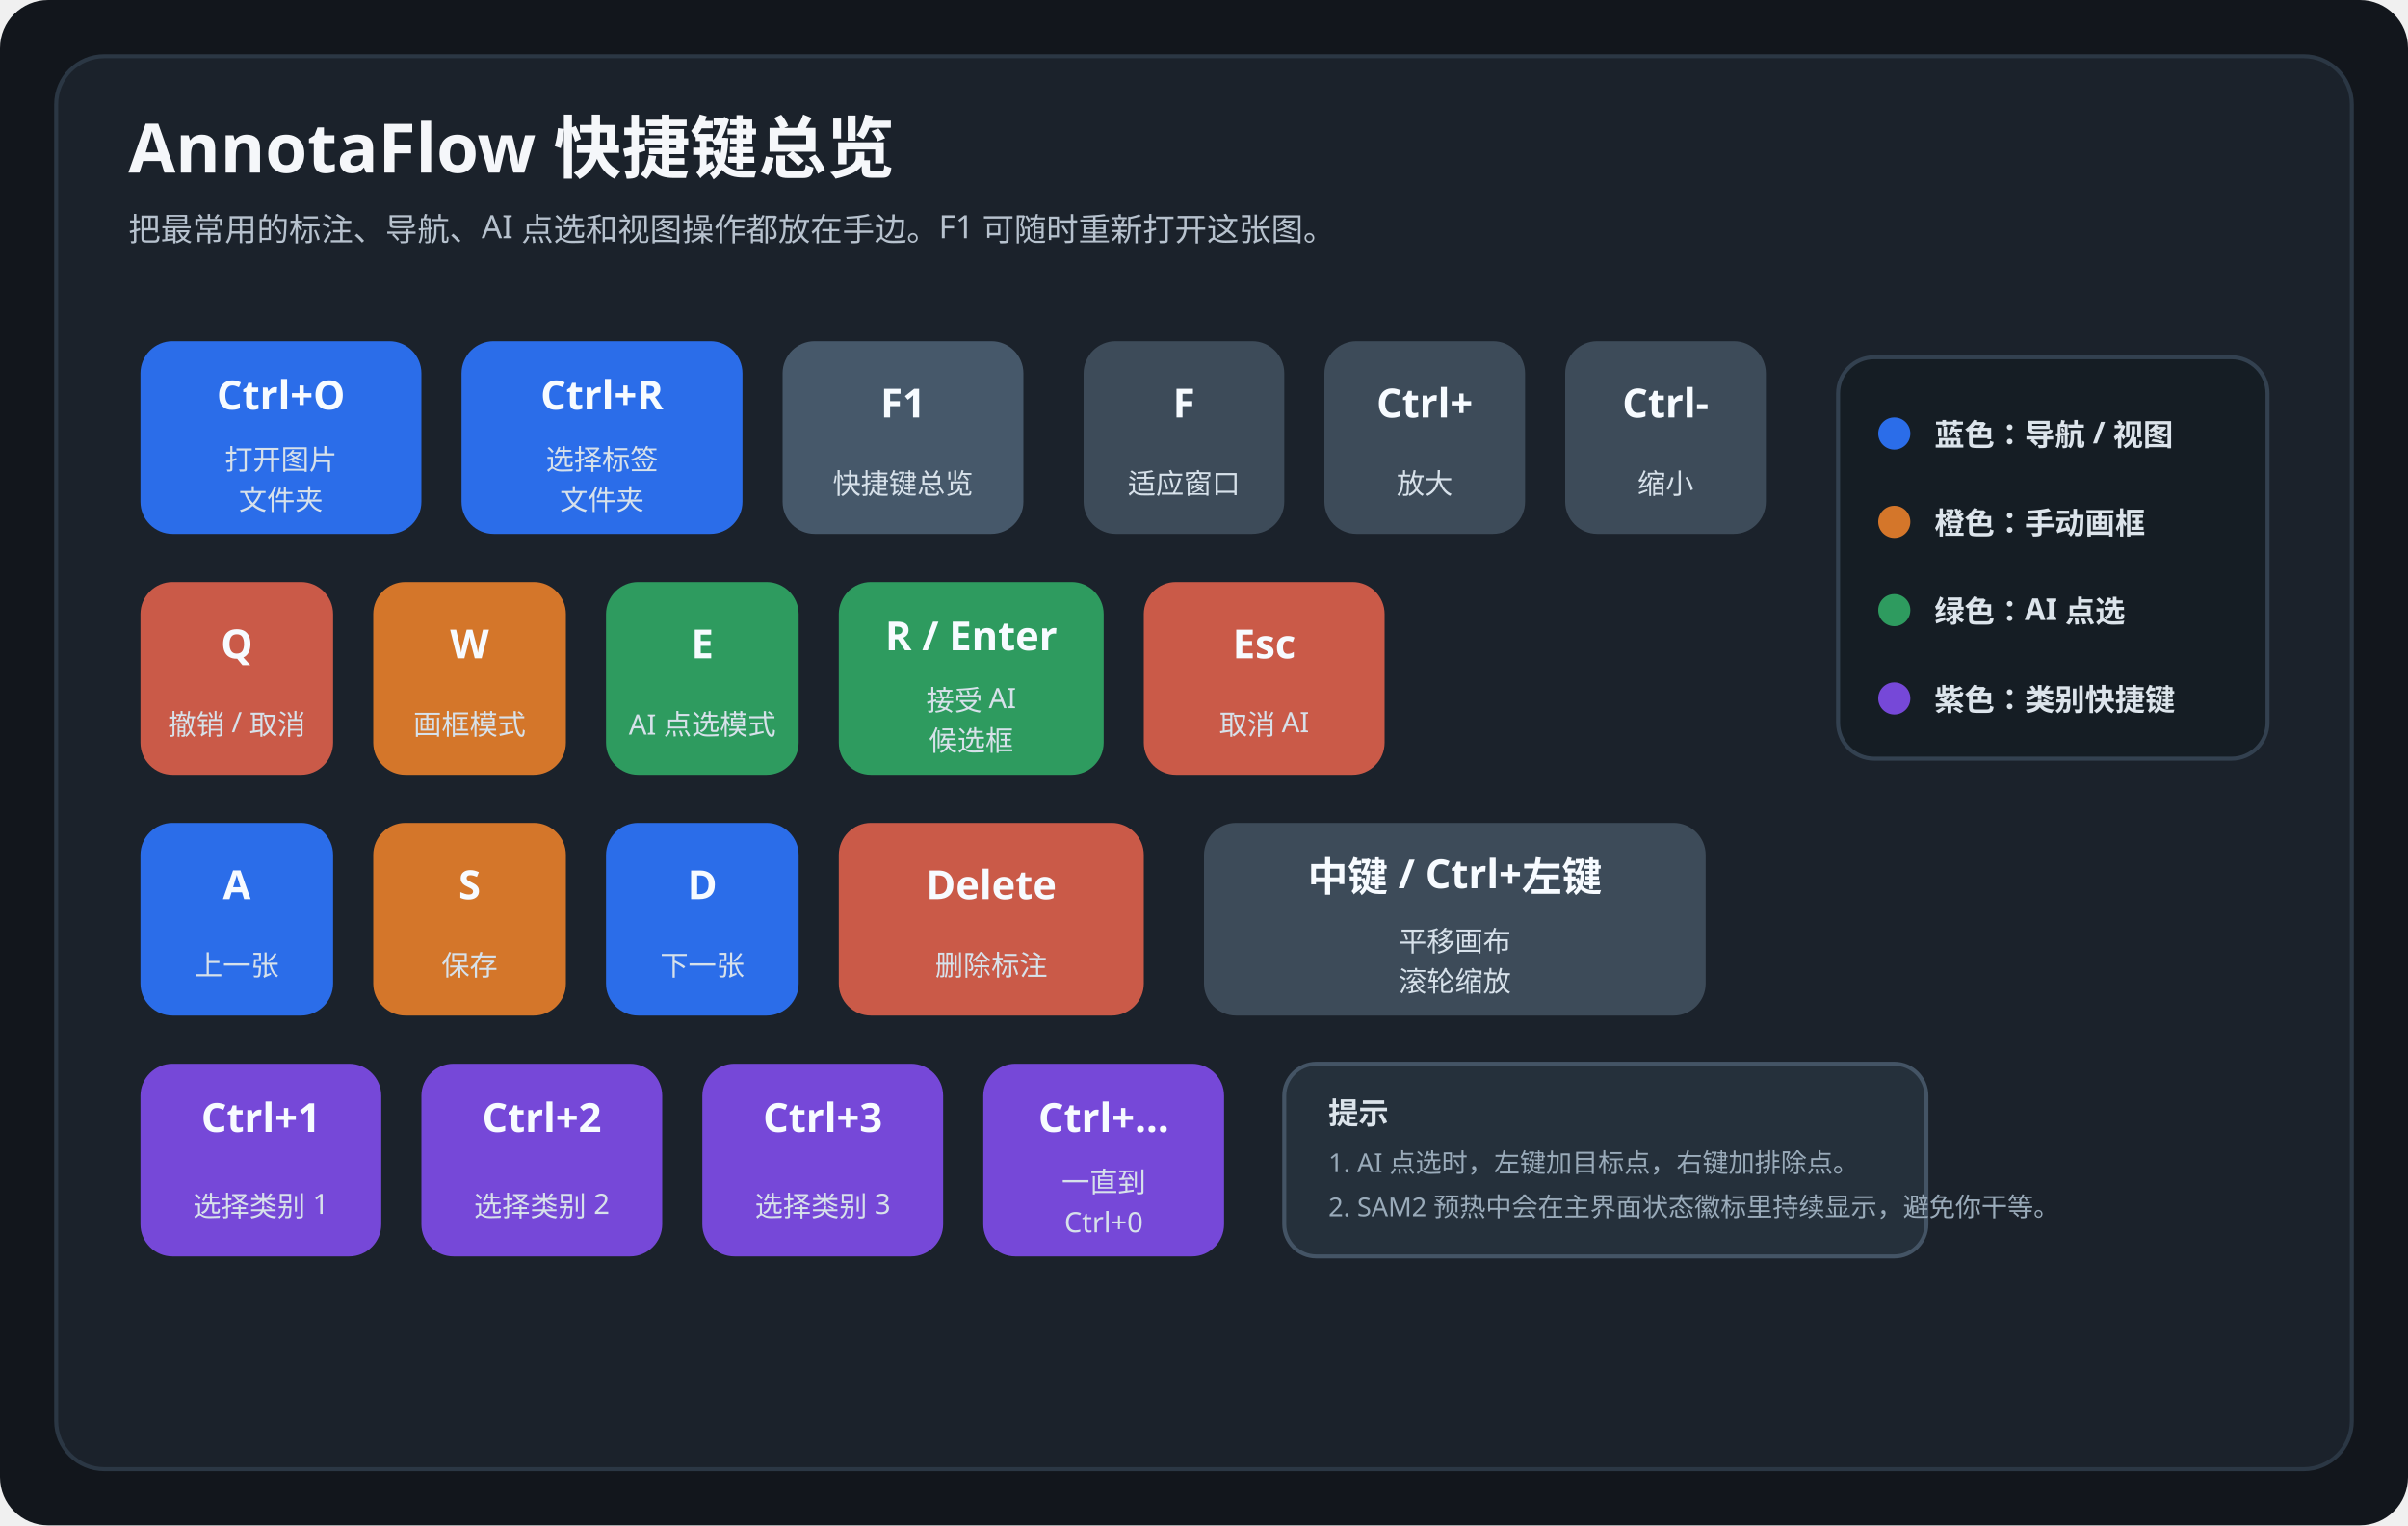
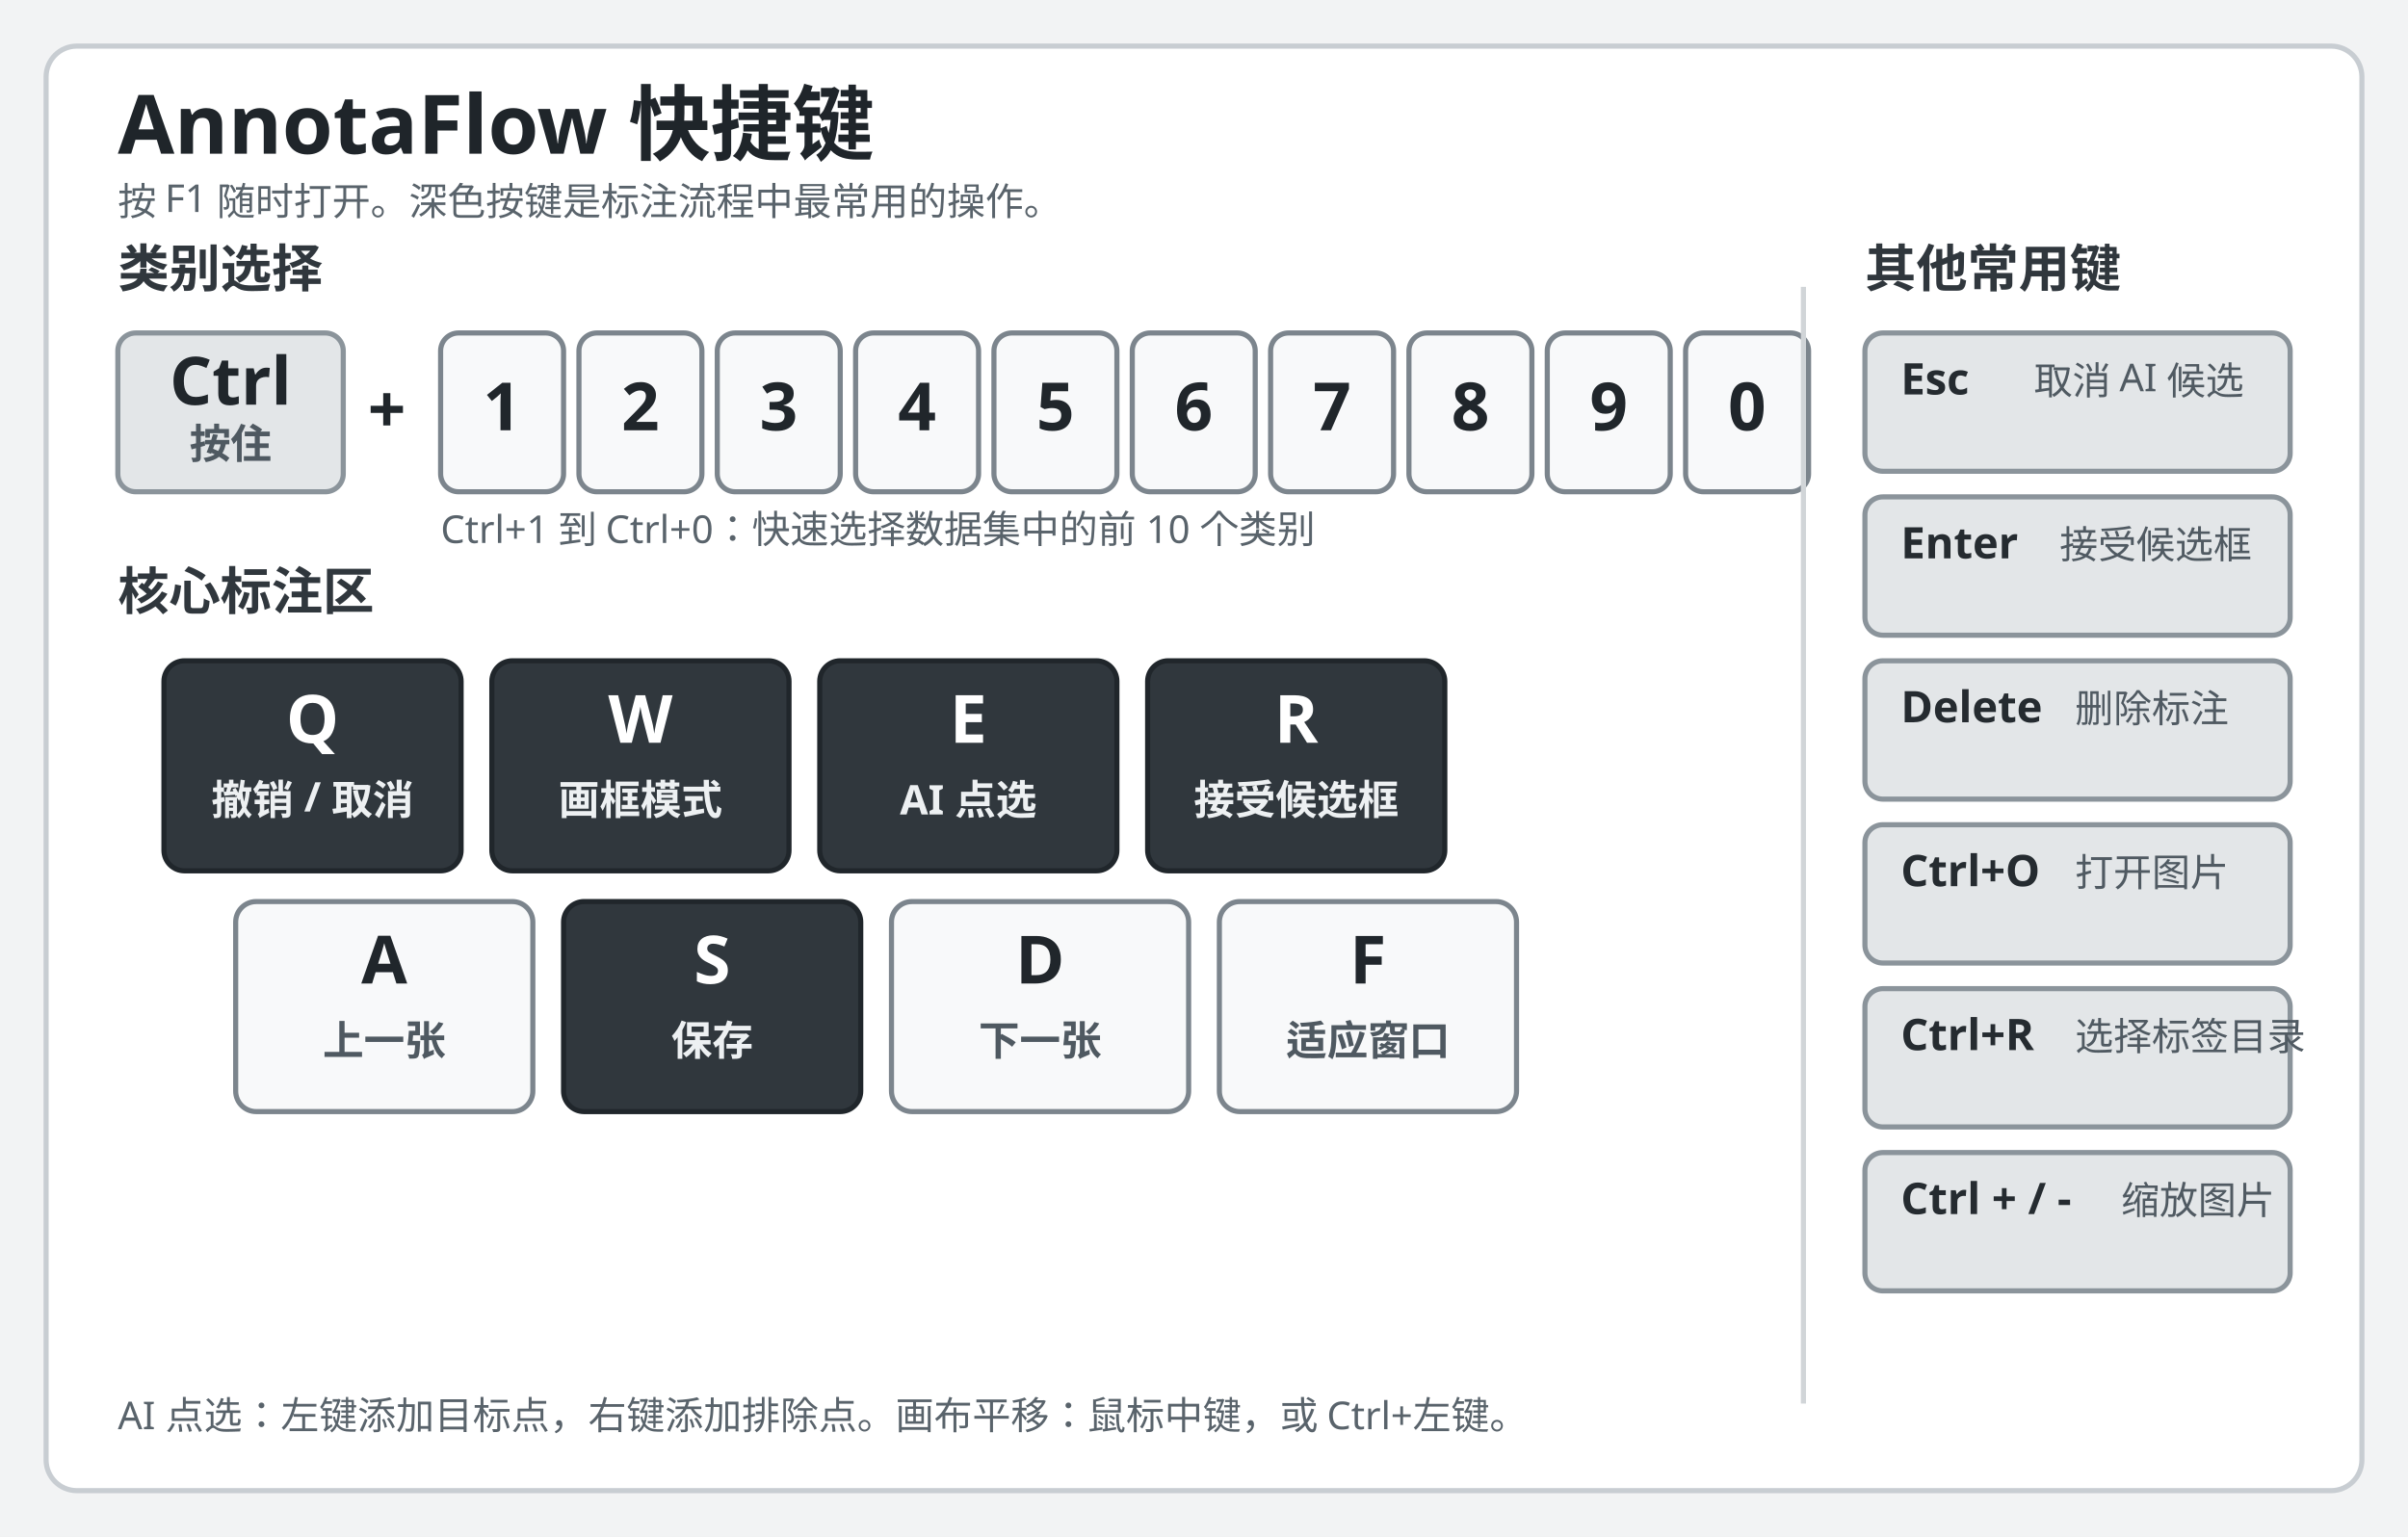
- <svg xmlns="http://www.w3.org/2000/svg" width="1200" height="760" viewBox="0 0 1200 760">
+ <svg xmlns="http://www.w3.org/2000/svg" width="940" height="600" viewBox="0 0 940 600">
  <defs>
    <style>
-       .bg { fill: #12161c; }
-       .panel { fill: #1b222b; stroke: #2b3744; stroke-width: 2; }
-       .title { fill: #f5f7fa; font: 700 34px 'Microsoft YaHei', 'PingFang SC', sans-serif; }
-       .subtitle { fill: #b7c2ce; font: 500 16px 'Microsoft YaHei', 'PingFang SC', sans-serif; }
-       .legend { fill: #dce4eb; font: 600 15px 'Microsoft YaHei', 'PingFang SC', sans-serif; }
-       .keyText { fill: #f7fbff; font: 700 20px 'Microsoft YaHei', 'PingFang SC', sans-serif; text-anchor: middle; }
-       .desc { fill: #d7e1ea; font: 500 14px 'Microsoft YaHei', 'PingFang SC', sans-serif; text-anchor: middle; }
-       .hint { fill: #9aabba; font: 500 13px 'Microsoft YaHei', 'PingFang SC', sans-serif; }
+       .bg { fill: #f2f3f4; }
+       .board { fill: #ffffff; stroke: #c8cdd2; stroke-width: 2; }
+       .key { fill: #f8f9fa; stroke: #7c858d; stroke-width: 2; }
+       .key-strong { fill: #30373d; stroke: #20262b; stroke-width: 2; }
+       .key-soft { fill: #e3e6e8; stroke: #8b949b; stroke-width: 2; }
+       .title { fill: #1f252a; font-family: 'Microsoft YaHei'; font-size: 32px; font-weight: 700; }
+       .section { fill: #30373d; font-family: 'Microsoft YaHei'; font-size: 20px; font-weight: 700; }
+       .key-name { fill: #20262b; font-family: 'Microsoft YaHei'; font-size: 26px; font-weight: 700; text-anchor: middle; }
+       .key-name-light { fill: #ffffff; font-family: 'Microsoft YaHei'; font-size: 26px; font-weight: 700; text-anchor: middle; }
+       .desc { fill: #4f5961; font-family: 'Microsoft YaHei'; font-size: 16px; font-weight: 600; text-anchor: middle; }
+       .desc-light { fill: #edf0f2; font-family: 'Microsoft YaHei'; font-size: 16px; font-weight: 600; text-anchor: middle; }
+       .small { fill: #59636b; font-family: 'Microsoft YaHei'; font-size: 15px; font-weight: 500; }
+       .side-key { fill: #252b30; font-family: 'Microsoft YaHei'; font-size: 17px; font-weight: 700; }
+       .side-desc { fill: #505a62; font-family: 'Microsoft YaHei'; font-size: 15px; font-weight: 500; }
    </style>
  </defs>
-   <rect class="bg" x="0" y="0" width="1200" height="760" rx="24" />
-   <rect class="panel" x="28" y="28" width="1144" height="704" rx="24" />
-   <text class="title" x="64" y="86">AnnotaFlow 快捷键总览</text>
-   <text class="subtitle" x="64" y="120">把最常用的标注、导航、AI 点选和视图操作都放在手边。F1 可随时重新打开这张图。</text>
-   <g transform="translate(70 170)">
-     <g transform="translate(0 0)">
-       <rect x="0" y="0" width="140" height="96" rx="16" fill="#2b6de9" />
-       <text class="keyText" x="70" y="34">Ctrl+O</text>
-       <text class="desc" x="70" y="64">打开图片</text>
-       <text class="desc" x="70" y="84">文件夹</text>
+   <rect class="bg" width="940" height="600" />
+   <rect class="board" x="18" y="18" width="904" height="564" rx="12" />
+   <text class="title" x="46" y="60">AnnotaFlow 快捷键</text>
+   <text class="small" x="46" y="84">按 F1 随时打开。深色按键是标注流程中最常用的操作。</text>
+   <g transform="translate(46 112)">
+     <text class="section" x="0" y="0">类别选择</text>
+     <g transform="translate(0 18)">
+       <rect class="key-soft" x="0" y="0" width="88" height="62" rx="7" />
+       <text class="key-name" x="44" y="28">Ctrl</text>
+       <text class="desc" x="44" y="49">按住</text>
    </g>
-     <g transform="translate(160 0)">
-       <rect x="0" y="0" width="140" height="96" rx="16" fill="#2b6de9" />
-       <text class="keyText" x="70" y="34">Ctrl+R</text>
-       <text class="desc" x="70" y="64">选择标签</text>
-       <text class="desc" x="70" y="84">文件夹</text>
+     <text class="key-name" x="105" y="57">+</text>
+     <g transform="translate(126 18)">
+       <rect class="key" x="0" y="0" width="48" height="62" rx="7" />
+       <text class="key-name" x="24" y="38">1</text>
    </g>
-     <g transform="translate(320 0)">
-       <rect x="0" y="0" width="120" height="96" rx="16" fill="#46586a" />
-       <text class="keyText" x="60" y="38">F1</text>
-       <text class="desc" x="60" y="76">快捷键总览</text>
+     <g transform="translate(180 18)">
+       <rect class="key" x="0" y="0" width="48" height="62" rx="7" />
+       <text class="key-name" x="24" y="38">2</text>
    </g>
-     <g transform="translate(470 0)">
-       <rect x="0" y="0" width="100" height="96" rx="16" fill="#3d4b59" />
-       <text class="keyText" x="50" y="38">F</text>
-       <text class="desc" x="50" y="76">适应窗口</text>
+     <g transform="translate(234 18)">
+       <rect class="key" x="0" y="0" width="48" height="62" rx="7" />
+       <text class="key-name" x="24" y="38">3</text>
    </g>
-     <g transform="translate(590 0)">
-       <rect x="0" y="0" width="100" height="96" rx="16" fill="#3d4b59" />
-       <text class="keyText" x="50" y="38">Ctrl+</text>
-       <text class="desc" x="50" y="76">放大</text>
+     <g transform="translate(288 18)">
+       <rect class="key" x="0" y="0" width="48" height="62" rx="7" />
+       <text class="key-name" x="24" y="38">4</text>
    </g>
-     <g transform="translate(710 0)">
-       <rect x="0" y="0" width="100" height="96" rx="16" fill="#3d4b59" />
-       <text class="keyText" x="50" y="38">Ctrl-</text>
-       <text class="desc" x="50" y="76">缩小</text>
+     <g transform="translate(342 18)">
+       <rect class="key" x="0" y="0" width="48" height="62" rx="7" />
+       <text class="key-name" x="24" y="38">5</text>
+     </g>
+     <g transform="translate(396 18)">
+       <rect class="key" x="0" y="0" width="48" height="62" rx="7" />
+       <text class="key-name" x="24" y="38">6</text>
+     </g>
+     <g transform="translate(450 18)">
+       <rect class="key" x="0" y="0" width="48" height="62" rx="7" />
+       <text class="key-name" x="24" y="38">7</text>
+     </g>
+     <g transform="translate(504 18)">
+       <rect class="key" x="0" y="0" width="48" height="62" rx="7" />
+       <text class="key-name" x="24" y="38">8</text>
+     </g>
+     <g transform="translate(558 18)">
+       <rect class="key" x="0" y="0" width="48" height="62" rx="7" />
+       <text class="key-name" x="24" y="38">9</text>
+     </g>
+     <g transform="translate(612 18)">
+       <rect class="key" x="0" y="0" width="48" height="62" rx="7" />
+       <text class="key-name" x="24" y="38">0</text>
+     </g>
+     <text class="small" x="126" y="100">Ctrl+1 到 Ctrl+0：快速选择数据集中的前 10 个类别</text>
+   </g>
+   <g transform="translate(46 238)">
+     <text class="section" x="0" y="0">核心标注区</text>
+     <g transform="translate(18 20)">
+       <rect class="key-strong" x="0" y="0" width="116" height="82" rx="8" />
+       <text class="key-name-light" x="58" y="32">Q</text>
+       <text class="desc-light" x="58" y="60">撤销 / 取消</text>
+     </g>
+     <g transform="translate(146 20)">
+       <rect class="key-strong" x="0" y="0" width="116" height="82" rx="8" />
+       <text class="key-name-light" x="58" y="32">W</text>
+       <text class="desc-light" x="58" y="60">画框模式</text>
+     </g>
+     <g transform="translate(274 20)">
+       <rect class="key-strong" x="0" y="0" width="116" height="82" rx="8" />
+       <text class="key-name-light" x="58" y="32">E</text>
+       <text class="desc-light" x="58" y="60">AI 点选</text>
+     </g>
+     <g transform="translate(402 20)">
+       <rect class="key-strong" x="0" y="0" width="116" height="82" rx="8" />
+       <text class="key-name-light" x="58" y="32">R</text>
+       <text class="desc-light" x="58" y="60">接受候选框</text>
+     </g>
+     <g transform="translate(46 114)">
+       <rect class="key" x="0" y="0" width="116" height="82" rx="8" />
+       <text class="key-name" x="58" y="32">A</text>
+       <text class="desc" x="58" y="60">上一张</text>
+     </g>
+     <g transform="translate(174 114)">
+       <rect class="key-strong" x="0" y="0" width="116" height="82" rx="8" />
+       <text class="key-name-light" x="58" y="32">S</text>
+       <text class="desc-light" x="58" y="60">保存</text>
+     </g>
+     <g transform="translate(302 114)">
+       <rect class="key" x="0" y="0" width="116" height="82" rx="8" />
+       <text class="key-name" x="58" y="32">D</text>
+       <text class="desc" x="58" y="60">下一张</text>
+     </g>
+     <g transform="translate(430 114)">
+       <rect class="key" x="0" y="0" width="116" height="82" rx="8" />
+       <text class="key-name" x="58" y="32">F</text>
+       <text class="desc" x="58" y="60">适应窗口</text>
    </g>
  </g>
-   <g transform="translate(70 290)">
-     <g transform="translate(0 0)">
-       <rect x="0" y="0" width="96" height="96" rx="16" fill="#ca5a48" />
-       <text class="keyText" x="48" y="38">Q</text>
-       <text class="desc" x="48" y="76">撤销 / 取消</text>
-     </g>
-     <g transform="translate(116 0)">
-       <rect x="0" y="0" width="96" height="96" rx="16" fill="#d4762a" />
-       <text class="keyText" x="48" y="38">W</text>
-       <text class="desc" x="48" y="76">画框模式</text>
-     </g>
-     <g transform="translate(232 0)">
-       <rect x="0" y="0" width="96" height="96" rx="16" fill="#2e9b5f" />
-       <text class="keyText" x="48" y="38">E</text>
-       <text class="desc" x="48" y="76">AI 点选模式</text>
-     </g>
-     <g transform="translate(348 0)">
-       <rect x="0" y="0" width="132" height="96" rx="16" fill="#2e9b5f" />
-       <text class="keyText" x="66" y="34">R / Enter</text>
-       <text class="desc" x="66" y="64">接受 AI</text>
-       <text class="desc" x="66" y="84">候选框</text>
-     </g>
-     <g transform="translate(500 0)">
-       <rect x="0" y="0" width="120" height="96" rx="16" fill="#ca5a48" />
-       <text class="keyText" x="60" y="38">Esc</text>
-       <text class="desc" x="60" y="76">取消 AI</text>
-     </g>
+   <g transform="translate(728 112)">
+     <text class="section" x="0" y="0">其他常用键</text>
+     <rect class="key-soft" x="0" y="18" width="166" height="54" rx="7" />
+     <text class="side-key" x="14" y="42">Esc</text>
+     <text class="side-desc" x="66" y="42">取消 AI 候选</text>
+     <rect class="key-soft" x="0" y="82" width="166" height="54" rx="7" />
+     <text class="side-key" x="14" y="106">Enter</text>
+     <text class="side-desc" x="76" y="106">接受候选框</text>
+     <rect class="key-soft" x="0" y="146" width="166" height="54" rx="7" />
+     <text class="side-key" x="14" y="170">Delete</text>
+     <text class="side-desc" x="82" y="170">删除标注</text>
+     <rect class="key-soft" x="0" y="210" width="166" height="54" rx="7" />
+     <text class="side-key" x="14" y="234">Ctrl+O</text>
+     <text class="side-desc" x="82" y="234">打开图片</text>
+     <rect class="key-soft" x="0" y="274" width="166" height="54" rx="7" />
+     <text class="side-key" x="14" y="298">Ctrl+R</text>
+     <text class="side-desc" x="82" y="298">选择标签目录</text>
+     <rect class="key-soft" x="0" y="338" width="166" height="54" rx="7" />
+     <text class="side-key" x="14" y="362">Ctrl + / -</text>
+     <text class="side-desc" x="100" y="362">缩放图片</text>
  </g>
-   <g transform="translate(70 410)">
-     <g transform="translate(0 0)">
-       <rect x="0" y="0" width="96" height="96" rx="16" fill="#2b6de9" />
-       <text class="keyText" x="48" y="38">A</text>
-       <text class="desc" x="48" y="76">上一张</text>
-     </g>
-     <g transform="translate(116 0)">
-       <rect x="0" y="0" width="96" height="96" rx="16" fill="#d4762a" />
-       <text class="keyText" x="48" y="38">S</text>
-       <text class="desc" x="48" y="76">保存</text>
-     </g>
-     <g transform="translate(232 0)">
-       <rect x="0" y="0" width="96" height="96" rx="16" fill="#2b6de9" />
-       <text class="keyText" x="48" y="38">D</text>
-       <text class="desc" x="48" y="76">下一张</text>
-     </g>
-     <g transform="translate(348 0)">
-       <rect x="0" y="0" width="152" height="96" rx="16" fill="#ca5a48" />
-       <text class="keyText" x="76" y="38">Delete</text>
-       <text class="desc" x="76" y="76">删除标注</text>
-     </g>
-     <g transform="translate(530 0)">
-       <rect x="0" y="0" width="250" height="96" rx="16" fill="#3d4b59" />
-       <text class="keyText" x="125" y="34">中键 / Ctrl+左键</text>
-       <text class="desc" x="125" y="64">平移画布</text>
-       <text class="desc" x="125" y="84">滚轮缩放</text>
-     </g>
-   </g>
-   <g transform="translate(70 530)">
-     <g transform="translate(0 0)">
-       <rect x="0" y="0" width="120" height="96" rx="16" fill="#7648d8" />
-       <text class="keyText" x="60" y="34">Ctrl+1</text>
-       <text class="desc" x="60" y="76">选择类别 1</text>
-     </g>
-     <g transform="translate(140 0)">
-       <rect x="0" y="0" width="120" height="96" rx="16" fill="#7648d8" />
-       <text class="keyText" x="60" y="34">Ctrl+2</text>
-       <text class="desc" x="60" y="76">选择类别 2</text>
-     </g>
-     <g transform="translate(280 0)">
-       <rect x="0" y="0" width="120" height="96" rx="16" fill="#7648d8" />
-       <text class="keyText" x="60" y="34">Ctrl+3</text>
-       <text class="desc" x="60" y="76">选择类别 3</text>
-     </g>
-     <g transform="translate(420 0)">
-       <rect x="0" y="0" width="120" height="96" rx="16" fill="#7648d8" />
-       <text class="keyText" x="60" y="34">Ctrl+…</text>
-       <text class="desc" x="60" y="64">一直到</text>
-       <text class="desc" x="60" y="84">Ctrl+0</text>
-     </g>
-     <g transform="translate(570 0)">
-       <rect x="0" y="0" width="320" height="96" rx="16" fill="#25303b" stroke="#445465" stroke-width="2" />
-       <text class="legend" x="22" y="30">提示</text>
-       <text class="hint" x="22" y="54">1. AI 点选时，左键加目标点，右键加排除点。</text>
-       <text class="hint" x="22" y="76">2. SAM2 预热中会在主界面状态徽标里持续显示，避免你干等。</text>
-     </g>
-   </g>
-   <g transform="translate(916 178)">
-     <rect x="0" y="0" width="214" height="200" rx="18" fill="#151d24" stroke="#334150" stroke-width="2" />
-     <circle cx="28" cy="38" r="8" fill="#2b6de9" />
-     <text class="legend" x="48" y="44">蓝色：导航 / 视图</text>
-     <circle cx="28" cy="82" r="8" fill="#d4762a" />
-     <text class="legend" x="48" y="88">橙色：手动画框</text>
-     <circle cx="28" cy="126" r="8" fill="#2e9b5f" />
-     <text class="legend" x="48" y="132">绿色：AI 点选</text>
-     <circle cx="28" cy="170" r="8" fill="#7648d8" />
-     <text class="legend" x="48" y="176">紫色：类别快捷键</text>
-   </g>
+   <line x1="704" y1="112" x2="704" y2="548" stroke="#d1d5d8" stroke-width="2" />
+   <text class="small" x="46" y="558">AI 点选：左键添加目标点，右键添加排除点。画布平移：鼠标中键，或 Ctrl+左键。</text>
</svg>
